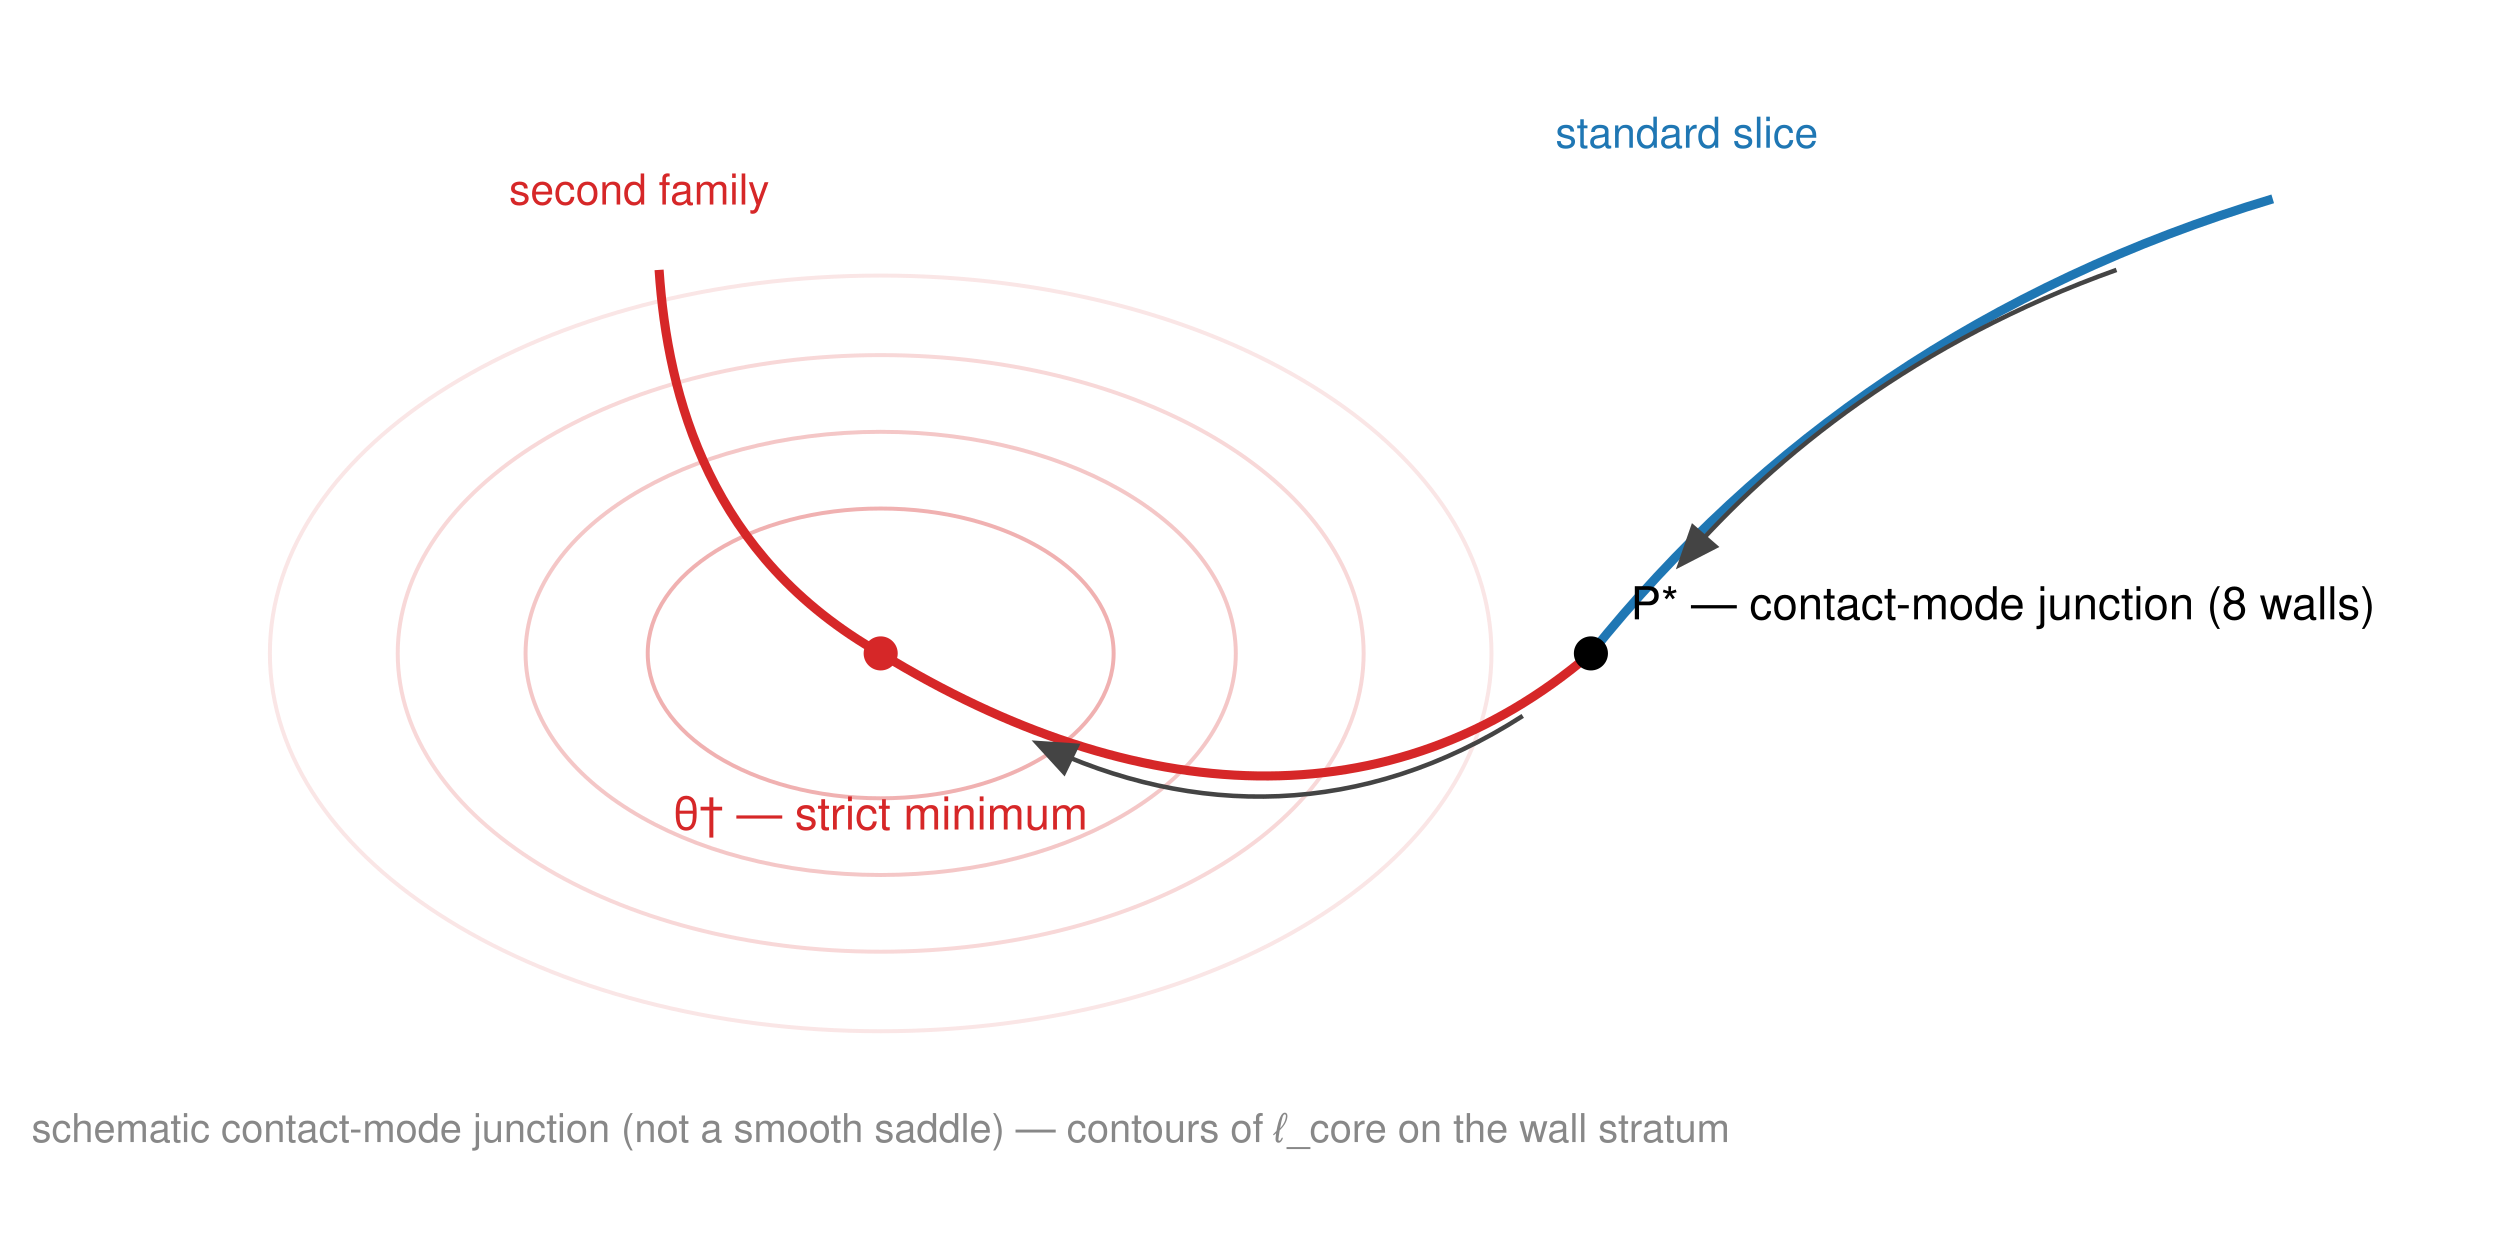
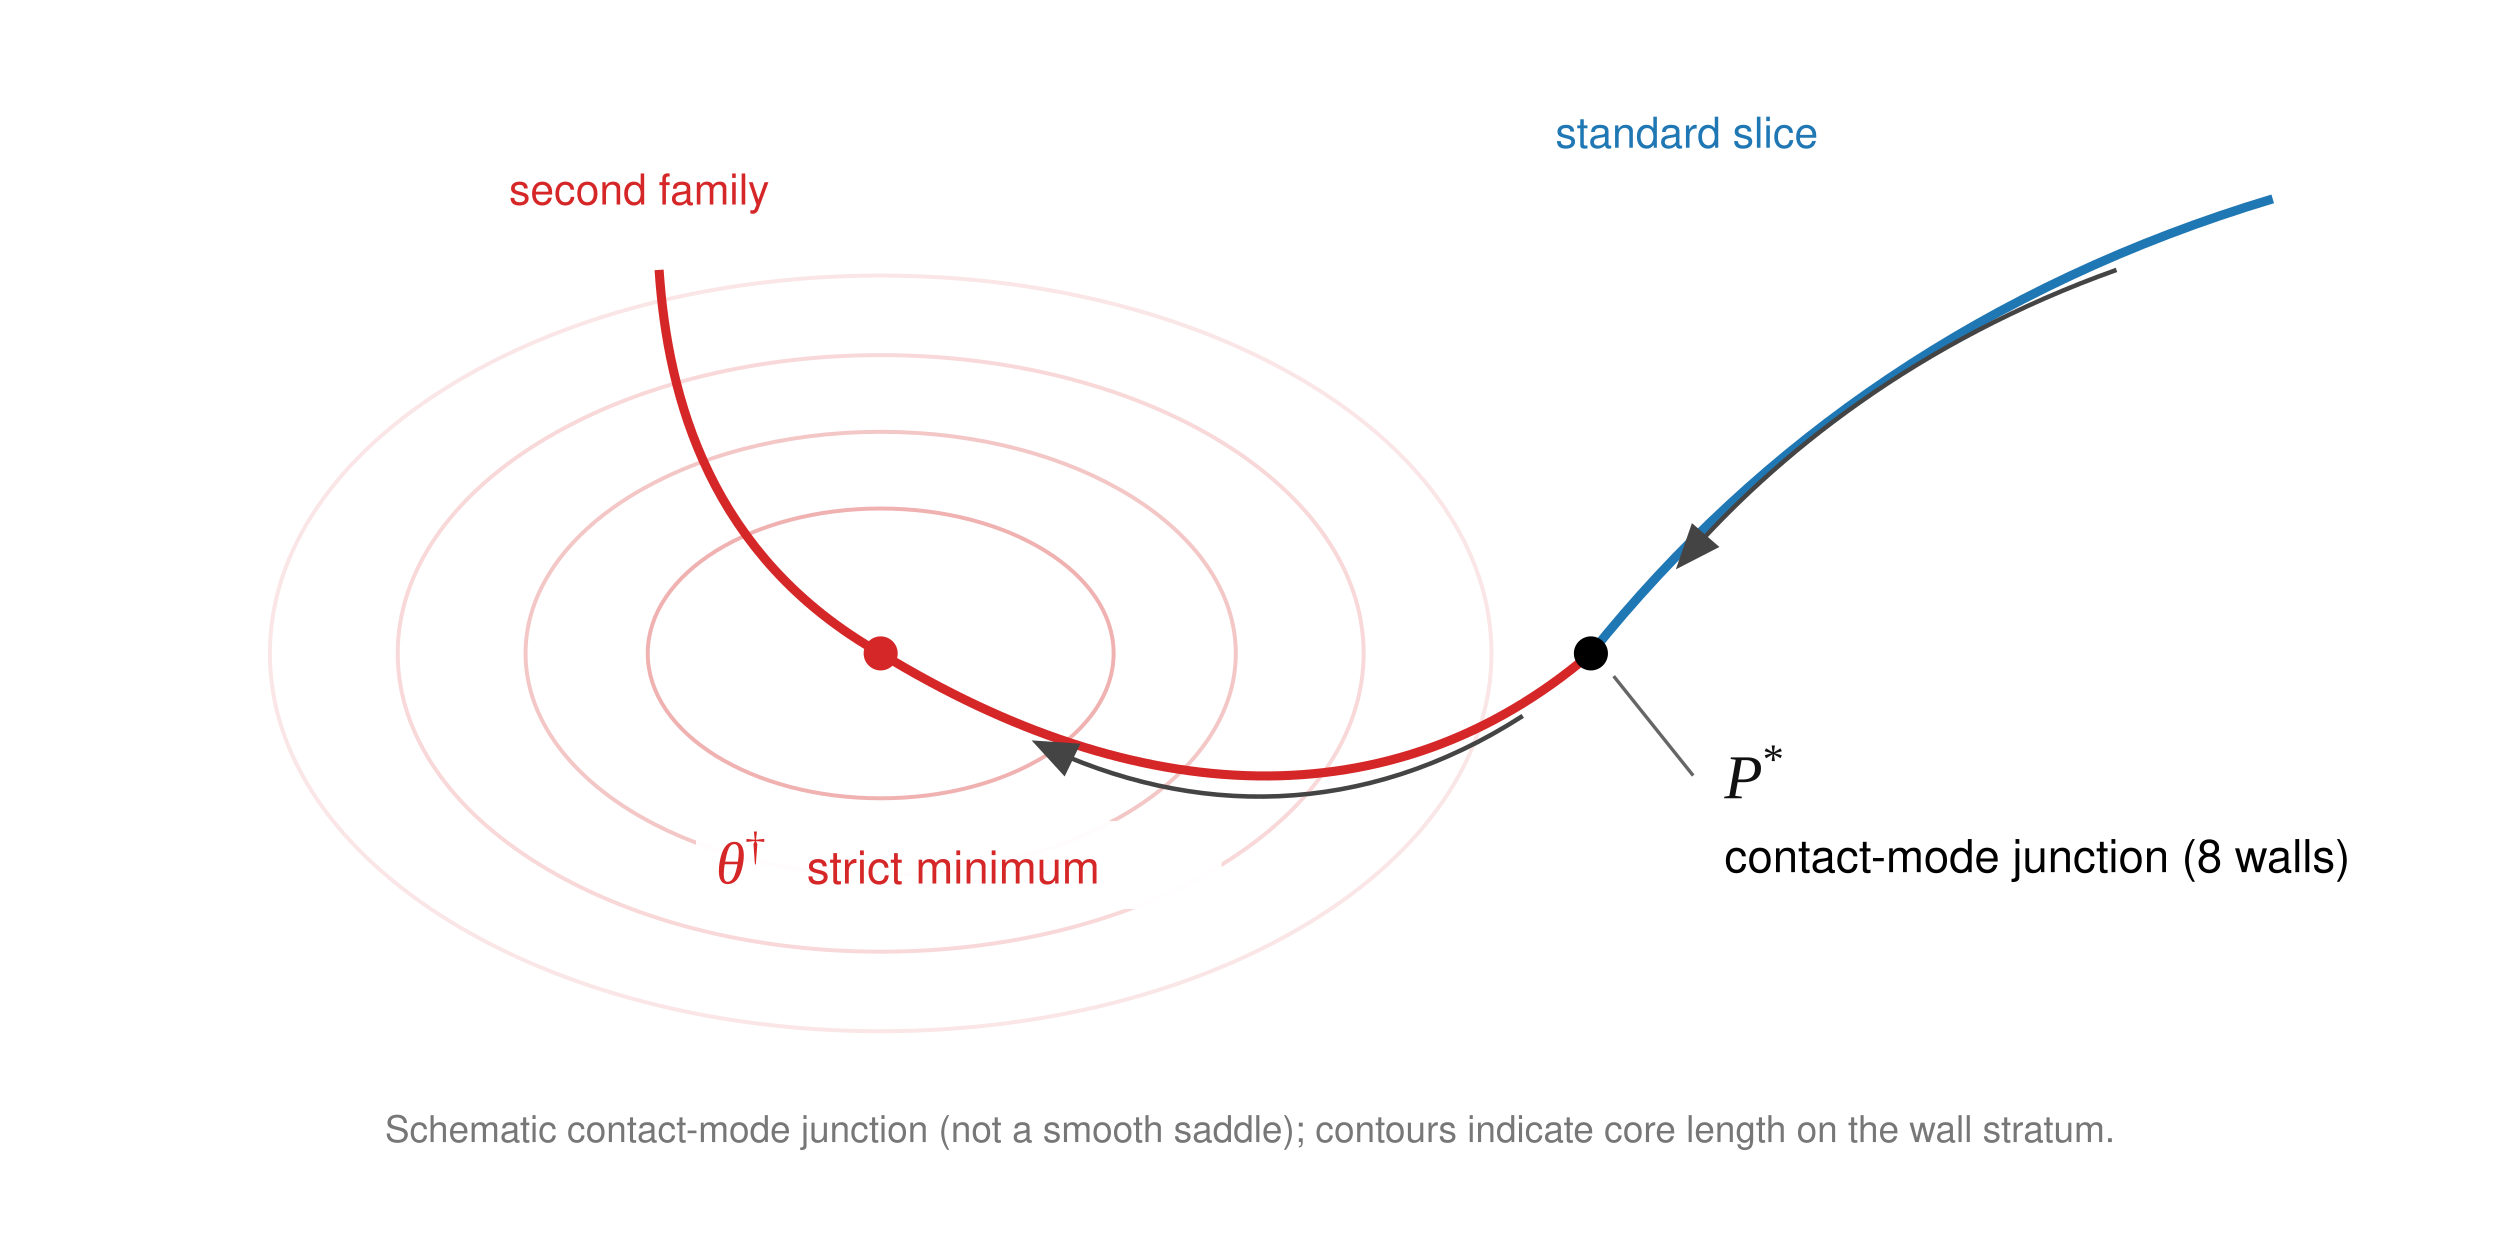
<svg xmlns="http://www.w3.org/2000/svg" width="880" height="440" viewBox="0 0 880 440">
  <rect width="880" height="440" fill="white" />
  <ellipse cx="310" cy="230" rx="215" ry="133" fill="none" stroke="#d62728" stroke-width="1.4" opacity="0.12" />
  <ellipse cx="310" cy="230" rx="170" ry="105" fill="none" stroke="#d62728" stroke-width="1.4" opacity="0.18" />
  <ellipse cx="310" cy="230" rx="125" ry="78" fill="none" stroke="#d62728" stroke-width="1.4" opacity="0.26" />
  <ellipse cx="310" cy="230" rx="82" ry="51" fill="none" stroke="#d62728" stroke-width="1.4" opacity="0.36" />
-   <path d="M 800,70 C 700,100 620,155 560,230" fill="none" stroke="#1f77b4" stroke-width="3.2" />
-   <path d="M 560,230 C 490,290 400,285 310,230 C 250,196 235,140 232,95" fill="none" stroke="#d62728" stroke-width="3.2" />
+   <path id="standard-slice" d="M 800,70 C 700,100 620,155 560,230" fill="none" stroke="#1f77b4" stroke-width="3.2" />
+   <path id="second-family" d="M 560,230 C 490,290 400,285 310,230 C 250,196 235,140 232,95" fill="none" stroke="#d62728" stroke-width="3.2" />
  <defs>
    <marker id="ar" markerWidth="10" markerHeight="8" refX="8" refY="4" orient="auto">
      <path d="M0,0 L10,4 L0,8 z" fill="#444" />
    </marker>
  </defs>
  <path d="M 745,95 C 675,120 625,160 592,198" fill="none" stroke="#444" stroke-width="1.6" marker-end="url(#ar)" />
  <path d="M 536,252 C 480,288 420,288 366,262" fill="none" stroke="#444" stroke-width="1.6" marker-end="url(#ar)" />
  <circle cx="560" cy="230" r="6" fill="#000" />
-   <text x="574" y="218" font-family="Helvetica" font-size="16" fill="#000" text-anchor="start">P* — contact-mode junction (8 walls)</text>
+   <path d="M 568,238 L 596,273" fill="none" stroke="#666" stroke-width="1.2" />
+   <text x="607.00" y="281.00" font-family="Georgia,Times New Roman,serif" font-style="italic" font-size="22" text-anchor="start" xml:space="preserve" fill="#111">P<tspan baseline-shift="8.80px" dx="0.00" font-size="14.96" font-style="normal">*</tspan>
+   </text>
+   <text x="607" y="307" font-family="Helvetica,Arial,sans-serif" font-size="16">contact-mode junction (8 walls)</text>
  <circle cx="310" cy="230" r="6" fill="#d62728" />
-   <text x="310" y="292" font-family="Helvetica" font-size="16" fill="#d62728" text-anchor="middle">θ† — strict minimum</text>
-   <text x="640" y="52" font-family="Helvetica" font-size="15" fill="#1f77b4" text-anchor="end">standard slice</text>
-   <text x="225" y="72" font-family="Helvetica" font-size="15" fill="#d62728" text-anchor="middle">second family</text>
-   <text x="310" y="402" font-family="Helvetica" font-size="14" fill="#888" text-anchor="middle">schematic contact-mode junction (not a smooth saddle) — contours of ℓ_core on the wall stratum</text>
+   <rect x="245" y="289" width="185" height="31" rx="4" fill="white" fill-opacity="0.94" />
+   <text x="252.00" y="311.00" font-family="Georgia,Times New Roman,serif" font-style="italic" font-size="21" text-anchor="start" xml:space="preserve" fill="#d62728">θ<tspan baseline-shift="8.40px" dx="0.00" font-size="14.28" font-style="normal">†</tspan>
+   </text>
+   <text x="284" y="311" font-family="Helvetica,Arial,sans-serif" font-size="16" fill="#d62728">strict minimum</text>
+   <text x="640" y="52" font-family="Helvetica,Arial,sans-serif" font-size="15" fill="#1f77b4" text-anchor="end">standard slice</text>
+   <text x="225" y="72" font-family="Helvetica,Arial,sans-serif" font-size="15" fill="#d62728" text-anchor="middle">second family</text>
+   <text x="440" y="402" font-family="Helvetica,Arial,sans-serif" font-size="13" fill="#777" text-anchor="middle">Schematic contact-mode junction (not a smooth saddle); contours indicate core length on the wall stratum.</text>
</svg>
